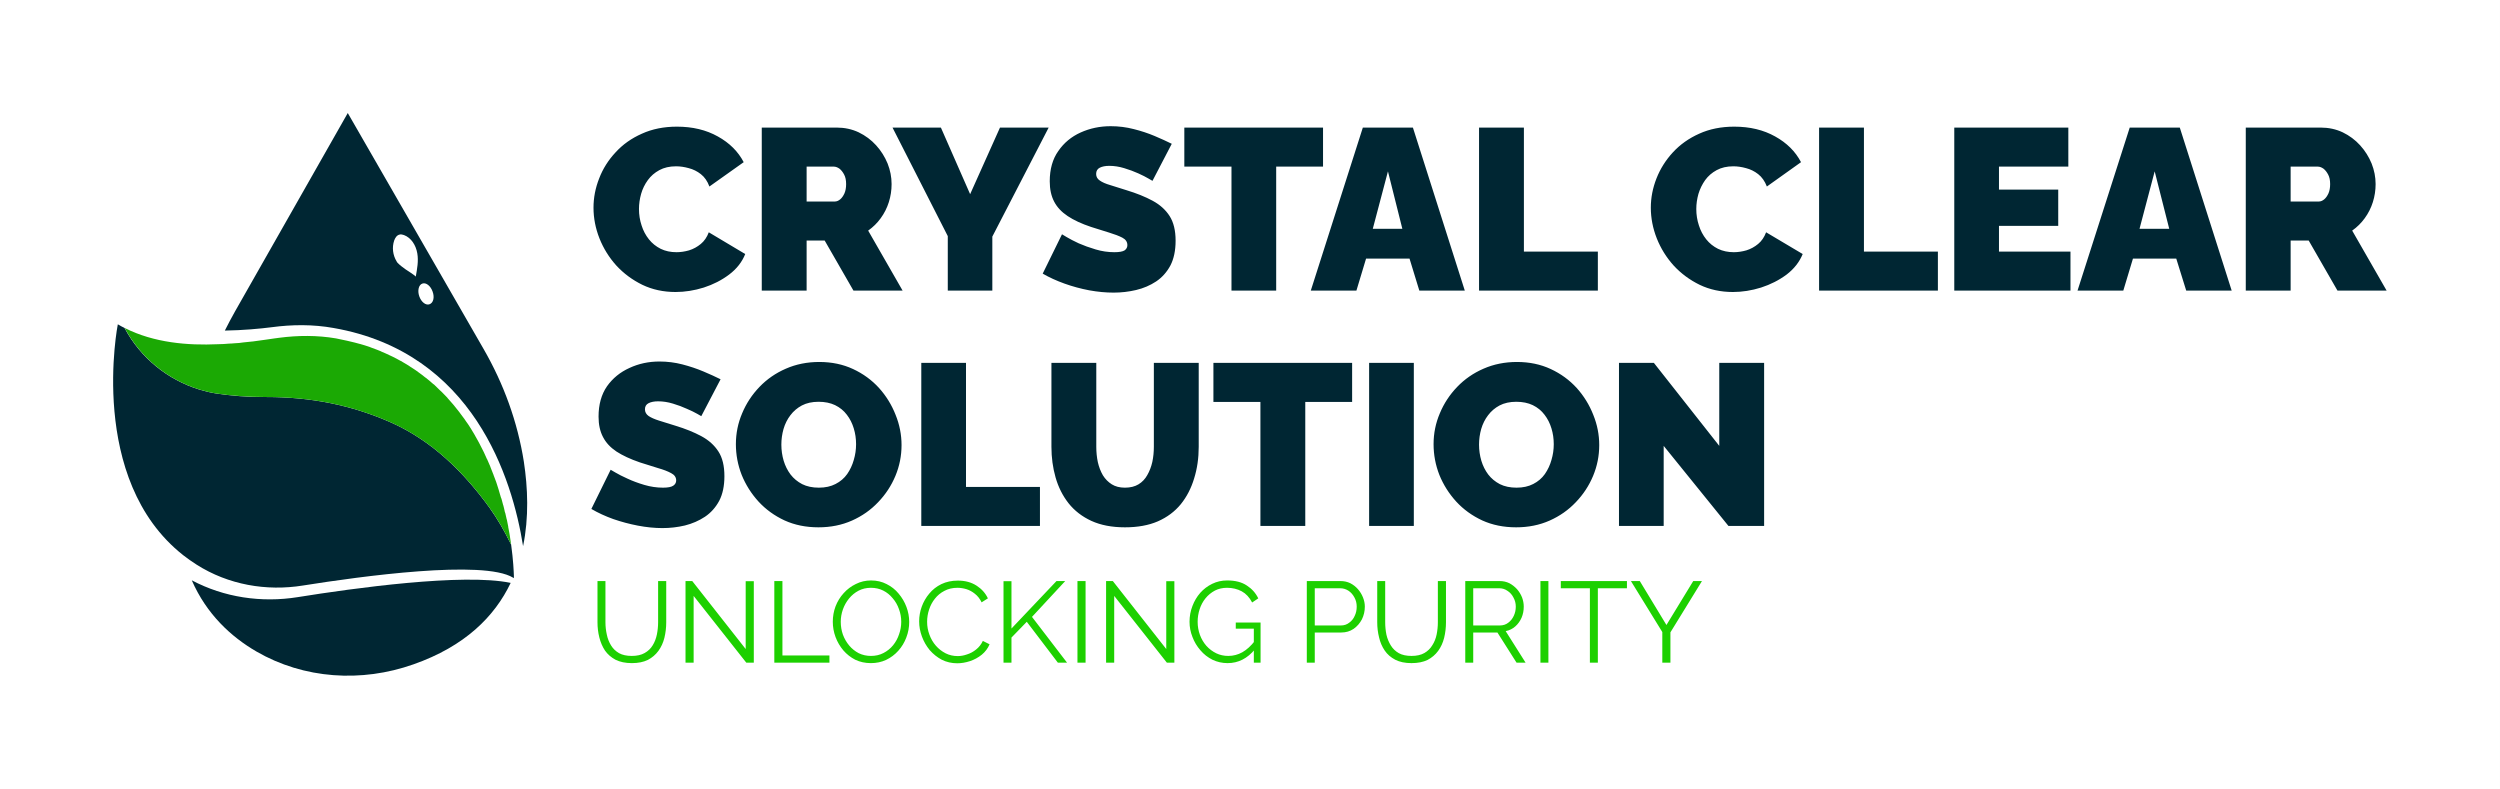
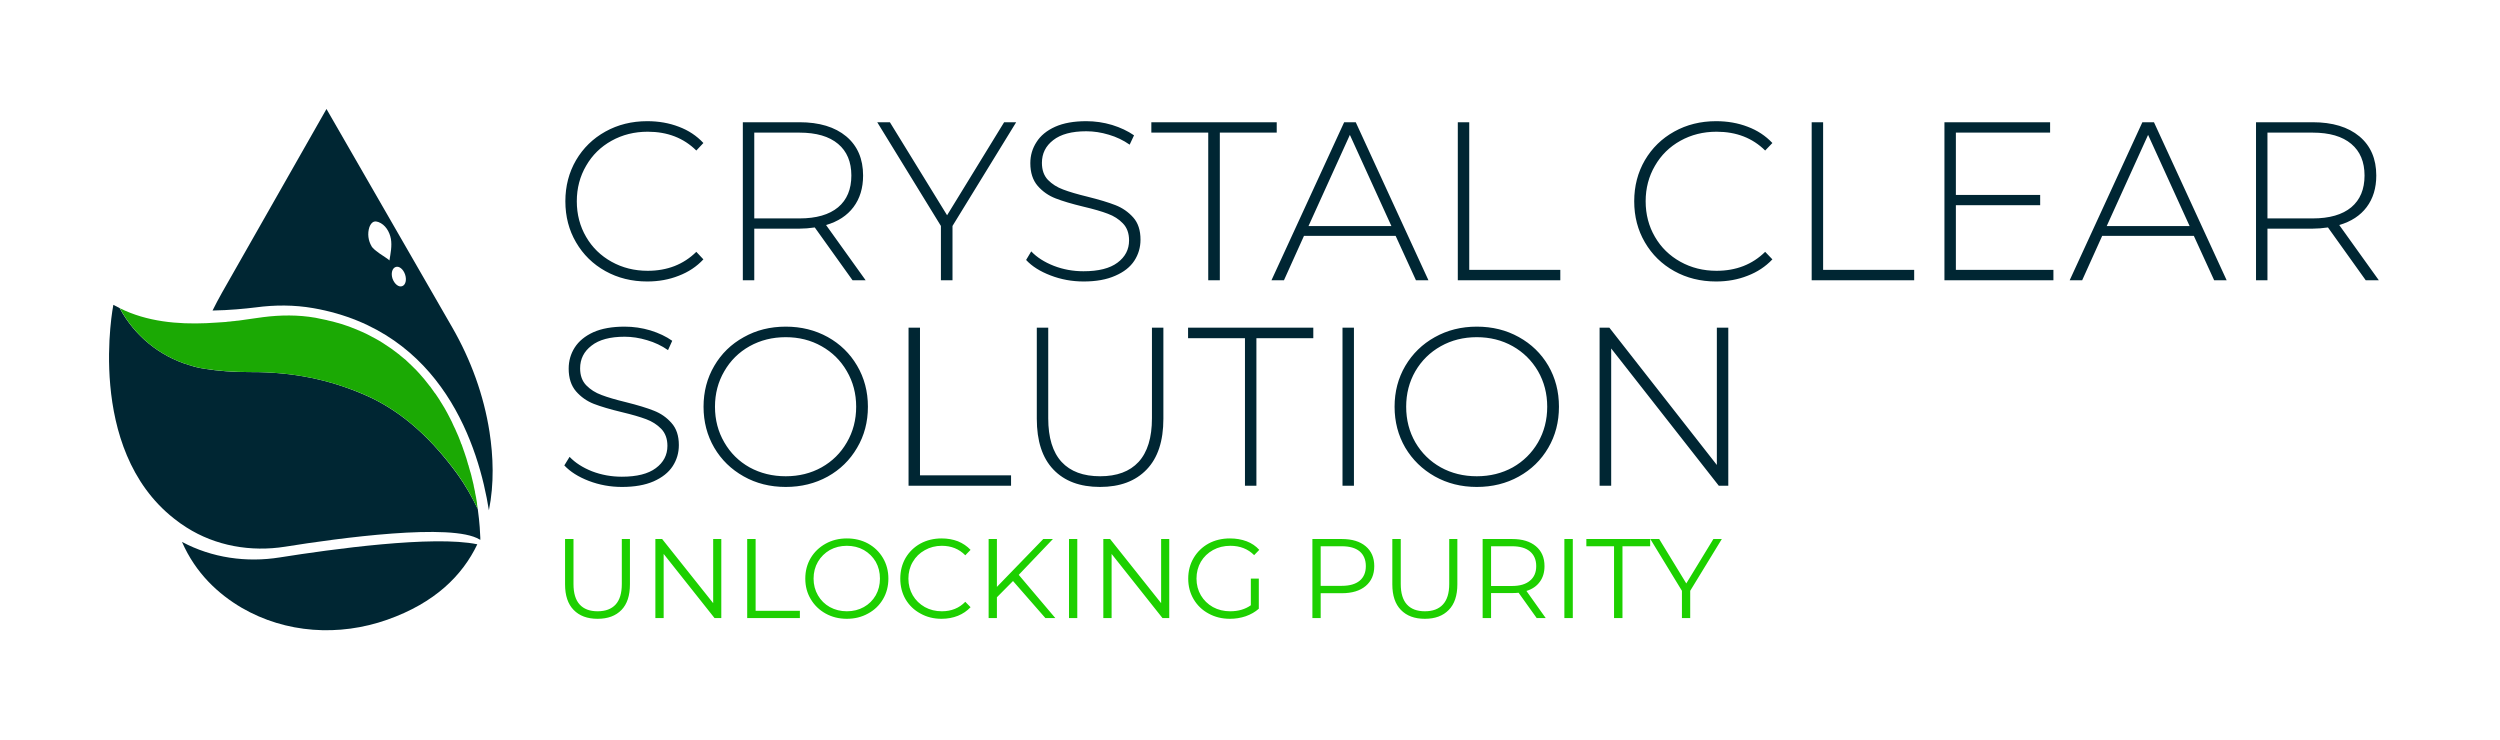
- <svg xmlns="http://www.w3.org/2000/svg" version="1.1" viewBox="0 0 16.329 5.152">
-   <g transform="matrix(1,0,0,1,3.843528,0.8242534)">
-     <rect width="16.329" height="16.329" x="-3.844" y="-6.413" fill="#ffffff" />
+ <svg xmlns="http://www.w3.org/2000/svg" version="1.1" viewBox="0 0 16.609 4.912">
+   <g transform="matrix(1,0,0,1,3.673055,0.8050787)">
+     <rect width="16.609" height="16.609" x="-3.673" y="-6.654" fill="#ffffff" />
    <g>
-       <path d=" M 0.033 0.532 Q 0.033 0.435 0.07 0.341 Q 0.106 0.247 0.177 0.171 Q 0.247 0.094 0.349 0.049 Q 0.45 0.003 0.578 0.003 Q 0.731 0.003 0.845 0.067 Q 0.959 0.13 1.014 0.235 L 0.79 0.394 Q 0.771 0.342 0.734 0.313 Q 0.698 0.285 0.655 0.274 Q 0.612 0.262 0.572 0.262 Q 0.509 0.262 0.463 0.287 Q 0.417 0.312 0.388 0.352 Q 0.358 0.393 0.344 0.442 Q 0.33 0.492 0.33 0.541 Q 0.33 0.597 0.347 0.648 Q 0.363 0.699 0.395 0.739 Q 0.426 0.778 0.472 0.801 Q 0.517 0.823 0.575 0.823 Q 0.615 0.823 0.657 0.811 Q 0.699 0.798 0.734 0.769 Q 0.768 0.741 0.786 0.693 L 1.024 0.835 Q 0.993 0.913 0.919 0.969 Q 0.846 1.024 0.753 1.054 Q 0.66 1.083 0.569 1.083 Q 0.45 1.083 0.352 1.036 Q 0.254 0.988 0.182 0.91 Q 0.111 0.831 0.072 0.733 Q 0.033 0.634 0.033 0.532 M 1.132 1.074 L 1.132 0.009 L 1.621 0.009 Q 1.699 0.009 1.765 0.04 Q 1.831 0.072 1.879 0.125 Q 1.927 0.178 1.954 0.244 Q 1.98 0.31 1.98 0.378 Q 1.98 0.439 1.962 0.496 Q 1.944 0.553 1.909 0.601 Q 1.875 0.648 1.827 0.682 L 2.052 1.074 L 1.731 1.074 L 1.543 0.747 L 1.425 0.747 L 1.425 1.074 L 1.132 1.074 M 1.425 0.492 L 1.609 0.492 Q 1.627 0.492 1.644 0.478 Q 1.66 0.465 1.672 0.439 Q 1.683 0.414 1.683 0.378 Q 1.683 0.34 1.67 0.316 Q 1.657 0.291 1.639 0.277 Q 1.62 0.264 1.602 0.264 L 1.425 0.264 L 1.425 0.492 M 2.302 0.009 L 2.493 0.444 L 2.688 0.009 L 3.006 0.009 L 2.638 0.721 L 2.638 1.074 L 2.347 1.074 L 2.347 0.718 L 1.986 0.009 L 2.302 0.009 M 3.684 0.357 Q 3.684 0.357 3.658 0.342 Q 3.633 0.327 3.591 0.308 Q 3.549 0.289 3.499 0.274 Q 3.45 0.259 3.402 0.259 Q 3.364 0.259 3.34 0.271 Q 3.316 0.283 3.316 0.312 Q 3.316 0.339 3.34 0.355 Q 3.364 0.372 3.409 0.385 Q 3.453 0.399 3.514 0.418 Q 3.613 0.448 3.685 0.487 Q 3.757 0.526 3.796 0.587 Q 3.835 0.648 3.835 0.748 Q 3.835 0.844 3.801 0.91 Q 3.766 0.975 3.708 1.014 Q 3.649 1.053 3.577 1.07 Q 3.505 1.087 3.43 1.087 Q 3.354 1.087 3.271 1.072 Q 3.187 1.056 3.109 1.028 Q 3.031 1 2.967 0.963 L 3.093 0.706 Q 3.093 0.706 3.123 0.724 Q 3.153 0.742 3.202 0.765 Q 3.252 0.787 3.313 0.805 Q 3.373 0.823 3.435 0.823 Q 3.483 0.823 3.502 0.811 Q 3.52 0.798 3.52 0.777 Q 3.52 0.745 3.487 0.728 Q 3.454 0.711 3.401 0.695 Q 3.348 0.679 3.283 0.658 Q 3.19 0.627 3.13 0.587 Q 3.07 0.547 3.042 0.493 Q 3.013 0.438 3.013 0.36 Q 3.013 0.241 3.069 0.162 Q 3.124 0.082 3.215 0.041 Q 3.306 -2.220446049250313e-16 3.411 -2.220446049250313e-16 Q 3.489 -2.220446049250313e-16 3.562 0.019 Q 3.634 0.037 3.698 0.064 Q 3.762 0.091 3.81 0.115 L 3.684 0.357 M 4.798 0.264 L 4.492 0.264 L 4.492 1.074 L 4.2 1.074 L 4.2 0.264 L 3.892 0.264 L 3.892 0.009 L 4.798 0.009 L 4.798 0.264 M 5.058 0.009 L 5.385 0.009 L 5.724 1.074 L 5.427 1.074 L 5.363 0.865 L 5.079 0.865 L 5.016 1.074 L 4.718 1.074 L 5.058 0.009 M 5.316 0.67 L 5.222 0.295 L 5.123 0.67 L 5.316 0.67 M 5.817 1.074 L 5.817 0.009 L 6.11 0.009 L 6.11 0.819 L 6.593 0.819 L 6.593 1.074 L 5.817 1.074 M 6.939 0.532 Q 6.939 0.435 6.976 0.341 Q 7.013 0.247 7.083 0.171 Q 7.154 0.094 7.255 0.049 Q 7.356 0.003 7.484 0.003 Q 7.637 0.003 7.751 0.067 Q 7.865 0.13 7.92 0.235 L 7.697 0.394 Q 7.677 0.342 7.64 0.313 Q 7.604 0.285 7.561 0.274 Q 7.518 0.262 7.478 0.262 Q 7.415 0.262 7.369 0.287 Q 7.323 0.312 7.294 0.352 Q 7.265 0.393 7.25 0.442 Q 7.236 0.492 7.236 0.541 Q 7.236 0.597 7.253 0.648 Q 7.269 0.699 7.301 0.739 Q 7.332 0.778 7.378 0.801 Q 7.424 0.823 7.481 0.823 Q 7.521 0.823 7.563 0.811 Q 7.605 0.798 7.64 0.769 Q 7.674 0.741 7.692 0.693 L 7.931 0.835 Q 7.899 0.913 7.826 0.969 Q 7.752 1.024 7.659 1.054 Q 7.566 1.083 7.475 1.083 Q 7.356 1.083 7.258 1.036 Q 7.16 0.988 7.088 0.91 Q 7.017 0.831 6.978 0.733 Q 6.939 0.634 6.939 0.532 M 8.038 1.074 L 8.038 0.009 L 8.331 0.009 L 8.331 0.819 L 8.814 0.819 L 8.814 1.074 L 8.038 1.074 M 9.68 0.819 L 9.68 1.074 L 8.921 1.074 L 8.921 0.009 L 9.666 0.009 L 9.666 0.264 L 9.213 0.264 L 9.213 0.414 L 9.6 0.414 L 9.6 0.651 L 9.213 0.651 L 9.213 0.819 L 9.68 0.819 M 10.067 0.009 L 10.394 0.009 L 10.733 1.074 L 10.436 1.074 L 10.371 0.865 L 10.088 0.865 L 10.025 1.074 L 9.726 1.074 L 10.067 0.009 M 10.325 0.67 L 10.23 0.295 L 10.131 0.67 L 10.325 0.67 M 10.825 1.074 L 10.825 0.009 L 11.314 0.009 Q 11.392 0.009 11.458 0.04 Q 11.524 0.072 11.572 0.125 Q 11.62 0.178 11.647 0.244 Q 11.673 0.31 11.673 0.378 Q 11.673 0.439 11.655 0.496 Q 11.637 0.553 11.602 0.601 Q 11.568 0.648 11.52 0.682 L 11.745 1.074 L 11.424 1.074 L 11.236 0.747 L 11.118 0.747 L 11.118 1.074 L 10.825 1.074 M 11.118 0.492 L 11.302 0.492 Q 11.32 0.492 11.337 0.478 Q 11.353 0.465 11.365 0.439 Q 11.376 0.414 11.376 0.378 Q 11.376 0.34 11.363 0.316 Q 11.35 0.291 11.332 0.277 Q 11.313 0.264 11.295 0.264 L 11.118 0.264 L 11.118 0.492 M 0.737 1.894 Q 0.737 1.894 0.711 1.879 Q 0.685 1.864 0.643 1.846 Q 0.602 1.827 0.552 1.812 Q 0.503 1.797 0.455 1.797 Q 0.417 1.797 0.393 1.809 Q 0.369 1.821 0.369 1.849 Q 0.369 1.876 0.393 1.893 Q 0.417 1.909 0.461 1.923 Q 0.506 1.936 0.567 1.956 Q 0.666 1.986 0.738 2.025 Q 0.81 2.064 0.849 2.125 Q 0.888 2.185 0.888 2.286 Q 0.888 2.382 0.854 2.447 Q 0.819 2.512 0.761 2.551 Q 0.702 2.59 0.63 2.608 Q 0.558 2.625 0.483 2.625 Q 0.407 2.625 0.323 2.609 Q 0.24 2.593 0.162 2.566 Q 0.084 2.538 0.019 2.5 L 0.145 2.244 Q 0.145 2.244 0.176 2.262 Q 0.206 2.28 0.255 2.302 Q 0.304 2.325 0.365 2.343 Q 0.426 2.361 0.487 2.361 Q 0.535 2.361 0.554 2.348 Q 0.573 2.335 0.573 2.314 Q 0.573 2.283 0.54 2.266 Q 0.507 2.248 0.454 2.233 Q 0.401 2.217 0.336 2.196 Q 0.243 2.164 0.183 2.125 Q 0.123 2.085 0.095 2.03 Q 0.066 1.975 0.066 1.897 Q 0.066 1.779 0.121 1.699 Q 0.177 1.62 0.268 1.579 Q 0.358 1.537 0.464 1.537 Q 0.541 1.537 0.614 1.556 Q 0.687 1.575 0.751 1.602 Q 0.815 1.629 0.863 1.653 L 0.737 1.894 M 1.502 2.62 Q 1.38 2.62 1.281 2.575 Q 1.182 2.529 1.111 2.452 Q 1.04 2.374 1.001 2.278 Q 0.963 2.181 0.963 2.077 Q 0.963 1.971 1.004 1.875 Q 1.044 1.779 1.117 1.703 Q 1.19 1.627 1.289 1.584 Q 1.389 1.54 1.508 1.54 Q 1.629 1.54 1.728 1.586 Q 1.827 1.632 1.898 1.71 Q 1.968 1.788 2.006 1.885 Q 2.045 1.981 2.045 2.083 Q 2.045 2.188 2.005 2.284 Q 1.965 2.38 1.892 2.456 Q 1.82 2.532 1.721 2.576 Q 1.622 2.62 1.502 2.62 M 1.26 2.08 Q 1.26 2.134 1.275 2.185 Q 1.29 2.235 1.32 2.275 Q 1.35 2.314 1.396 2.338 Q 1.442 2.361 1.505 2.361 Q 1.568 2.361 1.614 2.337 Q 1.661 2.313 1.69 2.272 Q 1.719 2.23 1.733 2.18 Q 1.748 2.13 1.748 2.077 Q 1.748 2.023 1.733 1.974 Q 1.718 1.924 1.688 1.885 Q 1.658 1.845 1.611 1.822 Q 1.565 1.8 1.503 1.8 Q 1.44 1.8 1.394 1.824 Q 1.349 1.848 1.319 1.888 Q 1.289 1.927 1.274 1.978 Q 1.26 2.028 1.26 2.08 M 2.174 2.611 L 2.174 1.546 L 2.466 1.546 L 2.466 2.356 L 2.949 2.356 L 2.949 2.611 L 2.174 2.611 M 3.504 2.62 Q 3.377 2.62 3.285 2.578 Q 3.194 2.536 3.136 2.463 Q 3.078 2.389 3.051 2.294 Q 3.024 2.199 3.024 2.094 L 3.024 1.546 L 3.317 1.546 L 3.317 2.094 Q 3.317 2.146 3.327 2.194 Q 3.338 2.242 3.36 2.28 Q 3.383 2.317 3.418 2.339 Q 3.453 2.361 3.504 2.361 Q 3.557 2.361 3.593 2.339 Q 3.629 2.317 3.65 2.279 Q 3.672 2.241 3.683 2.193 Q 3.693 2.145 3.693 2.094 L 3.693 1.546 L 3.986 1.546 L 3.986 2.094 Q 3.986 2.205 3.956 2.301 Q 3.927 2.397 3.869 2.469 Q 3.81 2.541 3.719 2.581 Q 3.629 2.62 3.504 2.62 M 4.988 1.801 L 4.682 1.801 L 4.682 2.611 L 4.389 2.611 L 4.389 1.801 L 4.082 1.801 L 4.082 1.546 L 4.988 1.546 L 4.988 1.801 M 5.099 2.611 L 5.099 1.546 L 5.391 1.546 L 5.391 2.611 L 5.099 2.611 M 6.059 2.62 Q 5.937 2.62 5.838 2.575 Q 5.739 2.529 5.668 2.452 Q 5.597 2.374 5.558 2.278 Q 5.52 2.181 5.52 2.077 Q 5.52 1.971 5.561 1.875 Q 5.601 1.779 5.674 1.703 Q 5.747 1.627 5.846 1.584 Q 5.946 1.54 6.065 1.54 Q 6.186 1.54 6.285 1.586 Q 6.384 1.632 6.455 1.71 Q 6.525 1.788 6.563 1.885 Q 6.602 1.981 6.602 2.083 Q 6.602 2.188 6.562 2.284 Q 6.522 2.38 6.449 2.456 Q 6.377 2.532 6.278 2.576 Q 6.179 2.62 6.059 2.62 M 5.817 2.08 Q 5.817 2.134 5.832 2.185 Q 5.847 2.235 5.877 2.275 Q 5.907 2.314 5.953 2.338 Q 5.999 2.361 6.062 2.361 Q 6.125 2.361 6.171 2.337 Q 6.218 2.313 6.247 2.272 Q 6.276 2.23 6.29 2.18 Q 6.305 2.13 6.305 2.077 Q 6.305 2.023 6.29 1.974 Q 6.275 1.924 6.245 1.885 Q 6.215 1.845 6.168 1.822 Q 6.122 1.8 6.06 1.8 Q 5.997 1.8 5.951 1.824 Q 5.906 1.848 5.876 1.888 Q 5.846 1.927 5.831 1.978 Q 5.817 2.028 5.817 2.08 M 7.023 2.088 L 7.023 2.611 L 6.731 2.611 L 6.731 1.546 L 6.959 1.546 L 7.386 2.088 L 7.386 1.546 L 7.679 1.546 L 7.679 2.611 L 7.446 2.611 L 7.023 2.088" fill="#002633" fill-rule="nonzero" />
+       <path d=" M 0.349 0.996 Q 0.225 0.927 0.154 0.805 Q 0.083 0.684 0.083 0.532 Q 0.083 0.381 0.154 0.259 Q 0.225 0.138 0.349 0.069 Q 0.473 -2.220446049250313e-16 0.627 -2.220446049250313e-16 Q 0.741 -2.220446049250313e-16 0.837 0.037 Q 0.933 0.073 1 0.145 L 0.953 0.195 Q 0.827 0.07 0.63 0.07 Q 0.498 0.07 0.39 0.13 Q 0.282 0.19 0.221 0.296 Q 0.159 0.402 0.159 0.532 Q 0.159 0.663 0.221 0.769 Q 0.282 0.874 0.39 0.934 Q 0.498 0.994 0.63 0.994 Q 0.825 0.994 0.953 0.868 L 1 0.918 Q 0.933 0.99 0.836 1.027 Q 0.74 1.065 0.627 1.065 Q 0.473 1.065 0.349 0.996 M 1.991 1.057 L 1.74 0.706 Q 1.685 0.714 1.638 0.714 L 1.338 0.714 L 1.338 1.057 L 1.262 1.057 L 1.262 0.007 L 1.638 0.007 Q 1.836 0.007 1.949 0.101 Q 2.061 0.195 2.061 0.361 Q 2.061 0.486 1.997 0.571 Q 1.934 0.655 1.815 0.69 L 2.078 1.057 L 1.991 1.057 M 1.638 0.646 Q 1.806 0.646 1.895 0.572 Q 1.983 0.498 1.983 0.361 Q 1.983 0.225 1.895 0.151 Q 1.806 0.076 1.638 0.076 L 1.338 0.076 L 1.338 0.646 L 1.638 0.646 M 2.655 0.696 L 2.655 1.057 L 2.578 1.057 L 2.578 0.696 L 2.155 0.007 L 2.239 0.007 L 2.619 0.625 L 2.998 0.007 L 3.078 0.007 L 2.655 0.696 M 3.307 1.025 Q 3.202 0.985 3.144 0.922 L 3.178 0.865 Q 3.234 0.924 3.328 0.961 Q 3.421 0.997 3.525 0.997 Q 3.675 0.997 3.751 0.94 Q 3.828 0.883 3.828 0.792 Q 3.828 0.721 3.787 0.679 Q 3.747 0.637 3.687 0.615 Q 3.627 0.592 3.525 0.568 Q 3.409 0.54 3.34 0.513 Q 3.27 0.486 3.221 0.43 Q 3.172 0.373 3.172 0.279 Q 3.172 0.202 3.213 0.139 Q 3.253 0.075 3.337 0.037 Q 3.42 -2.220446049250313e-16 3.544 -2.220446049250313e-16 Q 3.631 -2.220446049250313e-16 3.715 0.025 Q 3.799 0.051 3.861 0.094 L 3.832 0.156 Q 3.769 0.112 3.694 0.09 Q 3.618 0.067 3.544 0.067 Q 3.399 0.067 3.324 0.126 Q 3.249 0.184 3.249 0.277 Q 3.249 0.348 3.289 0.39 Q 3.33 0.432 3.39 0.454 Q 3.45 0.477 3.553 0.502 Q 3.669 0.531 3.738 0.558 Q 3.807 0.585 3.856 0.64 Q 3.904 0.694 3.904 0.787 Q 3.904 0.864 3.863 0.927 Q 3.822 0.99 3.736 1.027 Q 3.651 1.065 3.526 1.065 Q 3.411 1.065 3.307 1.025 M 4.354 0.076 L 3.976 0.076 L 3.976 0.007 L 4.809 0.007 L 4.809 0.076 L 4.431 0.076 L 4.431 1.057 L 4.354 1.057 L 4.354 0.076 M 5.599 0.762 L 4.99 0.762 L 4.857 1.057 L 4.774 1.057 L 5.257 0.007 L 5.334 0.007 L 5.817 1.057 L 5.734 1.057 L 5.599 0.762 M 5.571 0.697 L 5.295 0.091 L 5.02 0.697 L 5.571 0.697 M 6.012 0.007 L 6.088 0.007 L 6.088 0.988 L 6.693 0.988 L 6.693 1.057 L 6.012 1.057 L 6.012 0.007 M 7.45 0.996 Q 7.326 0.927 7.255 0.805 Q 7.184 0.684 7.184 0.532 Q 7.184 0.381 7.255 0.259 Q 7.326 0.138 7.45 0.069 Q 7.574 -2.220446049250313e-16 7.728 -2.220446049250313e-16 Q 7.842 -2.220446049250313e-16 7.938 0.037 Q 8.034 0.073 8.102 0.145 L 8.054 0.195 Q 7.928 0.07 7.731 0.07 Q 7.599 0.07 7.491 0.13 Q 7.383 0.19 7.322 0.296 Q 7.26 0.402 7.26 0.532 Q 7.26 0.663 7.322 0.769 Q 7.383 0.874 7.491 0.934 Q 7.599 0.994 7.731 0.994 Q 7.926 0.994 8.054 0.868 L 8.102 0.918 Q 8.034 0.99 7.937 1.027 Q 7.841 1.065 7.728 1.065 Q 7.574 1.065 7.45 0.996 M 8.363 0.007 L 8.439 0.007 L 8.439 0.988 L 9.044 0.988 L 9.044 1.057 L 8.363 1.057 L 8.363 0.007 M 9.969 0.988 L 9.969 1.057 L 9.245 1.057 L 9.245 0.007 L 9.947 0.007 L 9.947 0.076 L 9.321 0.076 L 9.321 0.49 L 9.881 0.49 L 9.881 0.558 L 9.321 0.558 L 9.321 0.988 L 9.969 0.988 M 10.902 0.762 L 10.293 0.762 L 10.16 1.057 L 10.077 1.057 L 10.56 0.007 L 10.637 0.007 L 11.12 1.057 L 11.037 1.057 L 10.902 0.762 M 10.874 0.697 L 10.598 0.091 L 10.323 0.697 L 10.874 0.697 M 12.044 1.057 L 11.793 0.706 Q 11.738 0.714 11.691 0.714 L 11.391 0.714 L 11.391 1.057 L 11.315 1.057 L 11.315 0.007 L 11.691 0.007 Q 11.889 0.007 12.002 0.101 Q 12.114 0.195 12.114 0.361 Q 12.114 0.486 12.05 0.571 Q 11.987 0.655 11.868 0.69 L 12.131 1.057 L 12.044 1.057 M 11.691 0.646 Q 11.859 0.646 11.948 0.572 Q 12.036 0.498 12.036 0.361 Q 12.036 0.225 11.948 0.151 Q 11.859 0.076 11.691 0.076 L 11.391 0.076 L 11.391 0.646 L 11.691 0.646 M 0.239 2.39 Q 0.135 2.35 0.076 2.287 L 0.111 2.23 Q 0.167 2.289 0.26 2.326 Q 0.354 2.362 0.458 2.362 Q 0.608 2.362 0.684 2.305 Q 0.761 2.248 0.761 2.157 Q 0.761 2.087 0.72 2.044 Q 0.679 2.002 0.62 1.98 Q 0.559 1.957 0.458 1.933 Q 0.342 1.905 0.272 1.878 Q 0.203 1.851 0.154 1.795 Q 0.105 1.738 0.105 1.644 Q 0.105 1.567 0.145 1.504 Q 0.186 1.44 0.269 1.402 Q 0.352 1.365 0.477 1.365 Q 0.564 1.365 0.648 1.39 Q 0.732 1.416 0.793 1.459 L 0.765 1.521 Q 0.702 1.477 0.626 1.455 Q 0.55 1.432 0.477 1.432 Q 0.332 1.432 0.257 1.491 Q 0.181 1.549 0.181 1.642 Q 0.181 1.713 0.222 1.755 Q 0.263 1.797 0.323 1.819 Q 0.383 1.842 0.486 1.867 Q 0.602 1.896 0.67 1.923 Q 0.74 1.95 0.788 2.005 Q 0.837 2.059 0.837 2.152 Q 0.837 2.229 0.796 2.292 Q 0.755 2.355 0.669 2.393 Q 0.584 2.43 0.459 2.43 Q 0.344 2.43 0.239 2.39 M 1.268 2.36 Q 1.143 2.29 1.072 2.169 Q 1.001 2.047 1.001 1.897 Q 1.001 1.747 1.072 1.626 Q 1.143 1.504 1.268 1.435 Q 1.392 1.365 1.547 1.365 Q 1.701 1.365 1.826 1.434 Q 1.95 1.503 2.021 1.624 Q 2.093 1.746 2.093 1.897 Q 2.093 2.049 2.021 2.17 Q 1.95 2.292 1.826 2.361 Q 1.701 2.43 1.547 2.43 Q 1.392 2.43 1.268 2.36 M 1.785 2.3 Q 1.892 2.24 1.953 2.134 Q 2.015 2.028 2.015 1.897 Q 2.015 1.767 1.953 1.661 Q 1.892 1.555 1.785 1.495 Q 1.679 1.435 1.547 1.435 Q 1.415 1.435 1.307 1.495 Q 1.2 1.555 1.139 1.661 Q 1.077 1.767 1.077 1.897 Q 1.077 2.028 1.139 2.134 Q 1.2 2.24 1.307 2.3 Q 1.415 2.359 1.547 2.359 Q 1.679 2.359 1.785 2.3 M 2.363 1.372 L 2.439 1.372 L 2.439 2.353 L 3.044 2.353 L 3.044 2.422 L 2.363 2.422 L 2.363 1.372 M 3.325 2.314 Q 3.215 2.199 3.215 1.977 L 3.215 1.372 L 3.291 1.372 L 3.291 1.974 Q 3.291 2.167 3.38 2.264 Q 3.468 2.359 3.636 2.359 Q 3.803 2.359 3.891 2.264 Q 3.98 2.167 3.98 1.974 L 3.98 1.372 L 4.056 1.372 L 4.056 1.977 Q 4.056 2.199 3.945 2.314 Q 3.834 2.43 3.635 2.43 Q 3.435 2.43 3.325 2.314 M 4.598 1.442 L 4.22 1.442 L 4.22 1.372 L 5.052 1.372 L 5.052 1.442 L 4.674 1.442 L 4.674 2.422 L 4.598 2.422 L 4.598 1.442 M 5.246 1.372 L 5.322 1.372 L 5.322 2.422 L 5.246 2.422 L 5.246 1.372 M 5.859 2.36 Q 5.735 2.29 5.663 2.169 Q 5.592 2.047 5.592 1.897 Q 5.592 1.747 5.663 1.626 Q 5.735 1.504 5.859 1.435 Q 5.984 1.365 6.138 1.365 Q 6.293 1.365 6.417 1.434 Q 6.542 1.503 6.613 1.624 Q 6.684 1.746 6.684 1.897 Q 6.684 2.049 6.613 2.17 Q 6.542 2.292 6.417 2.361 Q 6.293 2.43 6.138 2.43 Q 5.984 2.43 5.859 2.36 M 6.377 2.3 Q 6.483 2.24 6.545 2.134 Q 6.606 2.028 6.606 1.897 Q 6.606 1.767 6.545 1.661 Q 6.483 1.555 6.377 1.495 Q 6.27 1.435 6.138 1.435 Q 6.006 1.435 5.899 1.495 Q 5.792 1.555 5.73 1.661 Q 5.669 1.767 5.669 1.897 Q 5.669 2.028 5.73 2.134 Q 5.792 2.24 5.899 2.3 Q 6.006 2.359 6.138 2.359 Q 6.27 2.359 6.377 2.3 M 7.809 1.372 L 7.809 2.422 L 7.746 2.422 L 7.031 1.51 L 7.031 2.422 L 6.954 2.422 L 6.954 1.372 L 7.019 1.372 L 7.733 2.284 L 7.733 1.372 L 7.809 1.372" fill="#002633" fill-rule="nonzero" />
    </g>
    <g>
-       <path d=" M 0.284 3.507 Q 0.221 3.507 0.177 3.485 Q 0.134 3.462 0.108 3.425 Q 0.083 3.387 0.071 3.339 Q 0.059 3.291 0.059 3.24 L 0.059 2.971 L 0.111 2.971 L 0.111 3.24 Q 0.111 3.281 0.12 3.321 Q 0.128 3.36 0.148 3.392 Q 0.167 3.423 0.2 3.442 Q 0.233 3.46 0.283 3.46 Q 0.334 3.46 0.367 3.441 Q 0.401 3.422 0.42 3.39 Q 0.439 3.359 0.447 3.32 Q 0.455 3.28 0.455 3.24 L 0.455 2.971 L 0.508 2.971 L 0.508 3.24 Q 0.508 3.293 0.496 3.342 Q 0.484 3.39 0.457 3.427 Q 0.43 3.464 0.388 3.486 Q 0.345 3.507 0.284 3.507 M 0.687 3.068 L 0.687 3.504 L 0.634 3.504 L 0.634 2.971 L 0.678 2.971 L 1.027 3.415 L 1.027 2.972 L 1.08 2.972 L 1.08 3.504 L 1.031 3.504 L 0.687 3.068 M 1.214 3.504 L 1.214 2.971 L 1.267 2.971 L 1.267 3.457 L 1.574 3.457 L 1.574 3.504 L 1.214 3.504 M 1.845 3.507 Q 1.789 3.507 1.743 3.485 Q 1.698 3.462 1.665 3.424 Q 1.632 3.385 1.614 3.337 Q 1.596 3.288 1.596 3.237 Q 1.596 3.184 1.614 3.136 Q 1.633 3.087 1.667 3.05 Q 1.701 3.012 1.747 2.99 Q 1.793 2.967 1.846 2.967 Q 1.902 2.967 1.948 2.991 Q 1.994 3.014 2.026 3.053 Q 2.059 3.092 2.077 3.14 Q 2.095 3.188 2.095 3.238 Q 2.095 3.291 2.076 3.34 Q 2.058 3.388 2.024 3.426 Q 1.99 3.464 1.944 3.486 Q 1.899 3.507 1.845 3.507 M 1.648 3.237 Q 1.648 3.281 1.662 3.321 Q 1.677 3.361 1.703 3.392 Q 1.729 3.423 1.765 3.442 Q 1.802 3.46 1.845 3.46 Q 1.891 3.46 1.927 3.441 Q 1.964 3.422 1.99 3.39 Q 2.016 3.358 2.029 3.318 Q 2.043 3.279 2.043 3.237 Q 2.043 3.194 2.028 3.154 Q 2.014 3.114 1.987 3.083 Q 1.961 3.051 1.925 3.033 Q 1.889 3.015 1.845 3.015 Q 1.8 3.015 1.764 3.034 Q 1.728 3.053 1.702 3.085 Q 1.676 3.117 1.662 3.156 Q 1.648 3.196 1.648 3.237 M 2.16 3.234 Q 2.16 3.185 2.177 3.138 Q 2.194 3.091 2.226 3.053 Q 2.258 3.014 2.305 2.991 Q 2.353 2.968 2.413 2.968 Q 2.484 2.968 2.535 3.001 Q 2.585 3.033 2.609 3.084 L 2.568 3.11 Q 2.551 3.075 2.524 3.054 Q 2.498 3.033 2.469 3.024 Q 2.439 3.015 2.41 3.015 Q 2.362 3.015 2.325 3.035 Q 2.288 3.054 2.263 3.086 Q 2.238 3.117 2.225 3.157 Q 2.212 3.196 2.212 3.237 Q 2.212 3.281 2.227 3.321 Q 2.242 3.362 2.269 3.393 Q 2.296 3.424 2.333 3.443 Q 2.369 3.461 2.412 3.461 Q 2.442 3.461 2.473 3.45 Q 2.505 3.44 2.532 3.418 Q 2.56 3.396 2.576 3.362 L 2.62 3.384 Q 2.603 3.424 2.569 3.452 Q 2.534 3.48 2.492 3.494 Q 2.449 3.508 2.409 3.508 Q 2.354 3.508 2.308 3.485 Q 2.263 3.461 2.229 3.422 Q 2.196 3.382 2.178 3.333 Q 2.16 3.284 2.16 3.234 M 2.711 3.504 L 2.711 2.972 L 2.763 2.972 L 2.763 3.281 L 3.057 2.971 L 3.114 2.971 L 2.897 3.205 L 3.126 3.504 L 3.066 3.504 L 2.863 3.237 L 2.763 3.34 L 2.763 3.504 L 2.711 3.504 M 3.194 3.504 L 3.194 2.971 L 3.247 2.971 L 3.247 3.504 L 3.194 3.504 M 3.434 3.068 L 3.434 3.504 L 3.381 3.504 L 3.381 2.971 L 3.425 2.971 L 3.774 3.415 L 3.774 2.972 L 3.827 2.972 L 3.827 3.504 L 3.778 3.504 L 3.434 3.068 M 4.175 3.507 Q 4.122 3.507 4.076 3.485 Q 4.03 3.462 3.997 3.423 Q 3.963 3.384 3.945 3.336 Q 3.926 3.288 3.926 3.237 Q 3.926 3.183 3.945 3.134 Q 3.963 3.086 3.996 3.048 Q 4.029 3.011 4.074 2.989 Q 4.119 2.967 4.172 2.967 Q 4.251 2.967 4.3 3 Q 4.35 3.032 4.375 3.084 L 4.335 3.111 Q 4.309 3.061 4.267 3.038 Q 4.224 3.015 4.171 3.015 Q 4.127 3.015 4.092 3.033 Q 4.056 3.052 4.03 3.084 Q 4.005 3.115 3.992 3.155 Q 3.979 3.195 3.979 3.237 Q 3.979 3.282 3.994 3.323 Q 4.009 3.363 4.036 3.394 Q 4.064 3.425 4.101 3.443 Q 4.137 3.46 4.179 3.46 Q 4.228 3.46 4.271 3.436 Q 4.315 3.411 4.354 3.36 L 4.354 3.416 Q 4.279 3.507 4.175 3.507 M 4.346 3.282 L 4.228 3.282 L 4.228 3.242 L 4.39 3.242 L 4.39 3.504 L 4.346 3.504 L 4.346 3.282 M 4.692 3.504 L 4.692 2.971 L 4.912 2.971 Q 4.947 2.971 4.976 2.985 Q 5.005 3 5.026 3.024 Q 5.047 3.048 5.059 3.078 Q 5.071 3.108 5.071 3.138 Q 5.071 3.182 5.052 3.221 Q 5.032 3.259 4.998 3.283 Q 4.963 3.307 4.917 3.307 L 4.744 3.307 L 4.744 3.504 L 4.692 3.504 M 4.744 3.261 L 4.915 3.261 Q 4.946 3.261 4.969 3.243 Q 4.993 3.226 5.005 3.198 Q 5.018 3.171 5.018 3.138 Q 5.018 3.105 5.003 3.078 Q 4.988 3.05 4.964 3.034 Q 4.939 3.018 4.91 3.018 L 4.744 3.018 L 4.744 3.261 M 5.376 3.507 Q 5.313 3.507 5.27 3.485 Q 5.226 3.462 5.201 3.425 Q 5.175 3.387 5.164 3.339 Q 5.152 3.291 5.152 3.24 L 5.152 2.971 L 5.204 2.971 L 5.204 3.24 Q 5.204 3.281 5.212 3.321 Q 5.221 3.36 5.241 3.392 Q 5.26 3.423 5.293 3.442 Q 5.326 3.46 5.376 3.46 Q 5.427 3.46 5.46 3.441 Q 5.493 3.422 5.512 3.39 Q 5.532 3.359 5.54 3.32 Q 5.548 3.28 5.548 3.24 L 5.548 2.971 L 5.601 2.971 L 5.601 3.24 Q 5.601 3.293 5.589 3.342 Q 5.577 3.39 5.55 3.427 Q 5.523 3.464 5.481 3.486 Q 5.438 3.507 5.376 3.507 M 5.727 3.504 L 5.727 2.971 L 5.952 2.971 Q 5.986 2.971 6.015 2.985 Q 6.043 3 6.065 3.024 Q 6.086 3.048 6.098 3.078 Q 6.109 3.108 6.109 3.138 Q 6.109 3.177 6.095 3.21 Q 6.08 3.244 6.054 3.267 Q 6.027 3.291 5.991 3.298 L 6.121 3.504 L 6.062 3.504 L 5.937 3.307 L 5.779 3.307 L 5.779 3.504 L 5.727 3.504 M 5.779 3.261 L 5.953 3.261 Q 5.985 3.261 6.008 3.243 Q 6.031 3.226 6.044 3.198 Q 6.057 3.17 6.057 3.138 Q 6.057 3.106 6.042 3.079 Q 6.028 3.051 6.003 3.035 Q 5.979 3.018 5.949 3.018 L 5.779 3.018 L 5.779 3.261 M 6.218 3.504 L 6.218 2.971 L 6.27 2.971 L 6.27 3.504 L 6.218 3.504 M 6.783 3.018 L 6.593 3.018 L 6.593 3.504 L 6.541 3.504 L 6.541 3.018 L 6.351 3.018 L 6.351 2.971 L 6.783 2.971 L 6.783 3.018 M 6.867 2.971 L 7.041 3.258 L 7.216 2.971 L 7.273 2.971 L 7.067 3.306 L 7.067 3.504 L 7.014 3.504 L 7.014 3.304 L 6.809 2.971 L 6.867 2.971" fill="#1dd000" fill-rule="nonzero" />
+       <path d=" M 0.138 3.247 Q 0.081 3.189 0.081 3.077 L 0.081 2.776 L 0.137 2.776 L 0.137 3.075 Q 0.137 3.166 0.178 3.211 Q 0.219 3.256 0.297 3.256 Q 0.376 3.256 0.417 3.211 Q 0.458 3.166 0.458 3.075 L 0.458 2.776 L 0.512 2.776 L 0.512 3.077 Q 0.512 3.189 0.456 3.247 Q 0.399 3.306 0.297 3.306 Q 0.195 3.306 0.138 3.247 M 1.119 2.776 L 1.119 3.301 L 1.074 3.301 L 0.736 2.875 L 0.736 3.301 L 0.681 3.301 L 0.681 2.776 L 0.726 2.776 L 1.065 3.202 L 1.065 2.776 L 1.119 2.776 M 1.291 2.776 L 1.347 2.776 L 1.347 3.253 L 1.641 3.253 L 1.641 3.301 L 1.291 3.301 L 1.291 2.776 M 1.812 3.271 Q 1.749 3.236 1.713 3.175 Q 1.677 3.115 1.677 3.039 Q 1.677 2.963 1.713 2.902 Q 1.749 2.842 1.812 2.807 Q 1.875 2.772 1.953 2.772 Q 2.031 2.772 2.094 2.806 Q 2.157 2.841 2.193 2.902 Q 2.229 2.963 2.229 3.039 Q 2.229 3.115 2.193 3.176 Q 2.157 3.237 2.094 3.271 Q 2.031 3.306 1.953 3.306 Q 1.875 3.306 1.812 3.271 M 2.066 3.228 Q 2.116 3.2 2.145 3.15 Q 2.173 3.1 2.173 3.039 Q 2.173 2.977 2.145 2.927 Q 2.116 2.878 2.066 2.849 Q 2.016 2.821 1.953 2.821 Q 1.891 2.821 1.84 2.849 Q 1.79 2.878 1.761 2.927 Q 1.732 2.977 1.732 3.039 Q 1.732 3.1 1.761 3.15 Q 1.79 3.2 1.84 3.228 Q 1.891 3.256 1.953 3.256 Q 2.016 3.256 2.066 3.228 M 2.442 3.271 Q 2.379 3.237 2.343 3.176 Q 2.308 3.115 2.308 3.039 Q 2.308 2.963 2.343 2.902 Q 2.379 2.841 2.442 2.806 Q 2.505 2.772 2.583 2.772 Q 2.641 2.772 2.691 2.791 Q 2.74 2.811 2.775 2.848 L 2.74 2.884 Q 2.678 2.821 2.584 2.821 Q 2.522 2.821 2.471 2.85 Q 2.42 2.878 2.391 2.928 Q 2.362 2.977 2.362 3.039 Q 2.362 3.1 2.391 3.15 Q 2.42 3.199 2.471 3.228 Q 2.522 3.256 2.584 3.256 Q 2.679 3.256 2.74 3.193 L 2.775 3.229 Q 2.74 3.266 2.691 3.286 Q 2.641 3.306 2.582 3.306 Q 2.504 3.306 2.442 3.271 M 3.057 3.055 L 2.95 3.163 L 2.95 3.301 L 2.895 3.301 L 2.895 2.776 L 2.95 2.776 L 2.95 3.094 L 3.258 2.776 L 3.322 2.776 L 3.095 3.014 L 3.338 3.301 L 3.272 3.301 L 3.057 3.055 M 3.429 2.776 L 3.484 2.776 L 3.484 3.301 L 3.429 3.301 L 3.429 2.776 M 4.095 2.776 L 4.095 3.301 L 4.05 3.301 L 3.712 2.875 L 3.712 3.301 L 3.657 3.301 L 3.657 2.776 L 3.702 2.776 L 4.041 3.202 L 4.041 2.776 L 4.095 2.776 M 4.637 3.039 L 4.69 3.039 L 4.69 3.239 Q 4.654 3.271 4.603 3.289 Q 4.553 3.306 4.498 3.306 Q 4.419 3.306 4.356 3.271 Q 4.293 3.237 4.257 3.176 Q 4.221 3.115 4.221 3.039 Q 4.221 2.963 4.257 2.902 Q 4.293 2.841 4.356 2.806 Q 4.419 2.772 4.498 2.772 Q 4.558 2.772 4.609 2.791 Q 4.659 2.81 4.693 2.848 L 4.659 2.883 Q 4.597 2.821 4.501 2.821 Q 4.437 2.821 4.386 2.849 Q 4.334 2.878 4.305 2.927 Q 4.276 2.977 4.276 3.039 Q 4.276 3.1 4.305 3.15 Q 4.334 3.199 4.385 3.228 Q 4.436 3.256 4.5 3.256 Q 4.581 3.256 4.637 3.216 L 4.637 3.039 M 5.4 2.824 Q 5.457 2.872 5.457 2.956 Q 5.457 3.04 5.4 3.088 Q 5.343 3.136 5.242 3.136 L 5.101 3.136 L 5.101 3.301 L 5.046 3.301 L 5.046 2.776 L 5.242 2.776 Q 5.343 2.776 5.4 2.824 M 5.36 3.053 Q 5.401 3.019 5.401 2.956 Q 5.401 2.893 5.36 2.858 Q 5.319 2.824 5.241 2.824 L 5.101 2.824 L 5.101 3.087 L 5.241 3.087 Q 5.319 3.087 5.36 3.053 M 5.634 3.247 Q 5.577 3.189 5.577 3.077 L 5.577 2.776 L 5.633 2.776 L 5.633 3.075 Q 5.633 3.166 5.674 3.211 Q 5.715 3.256 5.793 3.256 Q 5.872 3.256 5.913 3.211 Q 5.955 3.166 5.955 3.075 L 5.955 2.776 L 6.009 2.776 L 6.009 3.077 Q 6.009 3.189 5.952 3.247 Q 5.895 3.306 5.793 3.306 Q 5.691 3.306 5.634 3.247 M 6.536 3.301 L 6.416 3.133 Q 6.395 3.135 6.374 3.135 L 6.233 3.135 L 6.233 3.301 L 6.177 3.301 L 6.177 2.776 L 6.374 2.776 Q 6.474 2.776 6.531 2.824 Q 6.588 2.872 6.588 2.956 Q 6.588 3.018 6.557 3.06 Q 6.526 3.103 6.468 3.121 L 6.596 3.301 L 6.536 3.301 M 6.491 3.053 Q 6.533 3.019 6.533 2.956 Q 6.533 2.893 6.491 2.858 Q 6.45 2.824 6.372 2.824 L 6.233 2.824 L 6.233 3.088 L 6.372 3.088 Q 6.45 3.088 6.491 3.053 M 6.72 2.776 L 6.776 2.776 L 6.776 3.301 L 6.72 3.301 L 6.72 2.776 M 7.05 2.824 L 6.866 2.824 L 6.866 2.776 L 7.29 2.776 L 7.29 2.824 L 7.106 2.824 L 7.106 3.301 L 7.05 3.301 L 7.05 2.824 M 7.556 3.12 L 7.556 3.301 L 7.501 3.301 L 7.501 3.12 L 7.291 2.776 L 7.35 2.776 L 7.53 3.071 L 7.71 2.776 L 7.766 2.776 L 7.556 3.12" fill="#1dd000" fill-rule="nonzero" />
    </g>
-     <g clip-path="url(#SvgjsClipPath1051)">
-       <g clip-path="url(#SvgjsClipPath10490a2fceaa-58f2-41b9-8832-4d4421d573d6)">
-         <path d=" M -0.422 2.191 C -0.463 1.931 -0.554 1.682 -0.685 1.455 L -1.572 -0.086 L -2.308 1.209 C -2.331 1.25 -2.354 1.293 -2.375 1.335 C -2.255 1.333 -2.148 1.323 -2.069 1.313 C -1.935 1.295 -1.799 1.294 -1.665 1.318 C -0.751 1.478 -0.497 2.301 -0.427 2.743 C -0.388 2.555 -0.396 2.362 -0.422 2.191 Z M -1.128 0.983 C -1.127 0.978 -1.189 0.939 -1.196 0.934 C -1.212 0.922 -1.231 0.909 -1.245 0.894 C -1.249 0.891 -1.251 0.887 -1.253 0.883 C -1.278 0.842 -1.284 0.792 -1.269 0.747 C -1.263 0.73 -1.252 0.712 -1.234 0.708 C -1.225 0.705 -1.215 0.708 -1.205 0.711 C -1.157 0.729 -1.127 0.778 -1.118 0.83 C -1.109 0.88 -1.119 0.932 -1.128 0.983 Z M -1.038 1.163 C -1.062 1.172 -1.092 1.149 -1.105 1.111 C -1.118 1.074 -1.109 1.036 -1.085 1.028 C -1.061 1.019 -1.031 1.043 -1.018 1.08 C -1.004 1.118 -1.013 1.154 -1.038 1.163 Z" fill="#002633" transform="matrix(1,0,0,1,0,0)" fill-rule="nonzero" />
+     <g clip-path="url(#SvgjsClipPath1018)">
+       <g clip-path="url(#SvgjsClipPath1016871981da-b8be-4adc-9b18-4195be8fa1a5)">
+         <path d=" M -0.421 2.064 C -0.459 1.82 -0.545 1.585 -0.668 1.371 L -1.504 -0.081 L -2.198 1.139 C -2.22 1.178 -2.241 1.218 -2.261 1.258 C -2.148 1.256 -2.047 1.246 -1.973 1.237 C -1.847 1.22 -1.718 1.22 -1.592 1.242 C -0.73 1.393 -0.491 2.169 -0.425 2.585 C -0.389 2.408 -0.396 2.226 -0.421 2.064 Z M -1.086 0.926 C -1.085 0.921 -1.144 0.885 -1.15 0.88 C -1.165 0.868 -1.183 0.857 -1.196 0.842 C -1.2 0.839 -1.202 0.835 -1.204 0.832 C -1.227 0.793 -1.233 0.747 -1.219 0.704 C -1.213 0.688 -1.203 0.671 -1.186 0.667 C -1.177 0.665 -1.168 0.667 -1.159 0.67 C -1.113 0.687 -1.085 0.734 -1.076 0.782 C -1.068 0.829 -1.078 0.878 -1.086 0.926 Z M -1.001 1.096 C -1.024 1.105 -1.052 1.082 -1.065 1.047 C -1.077 1.012 -1.068 0.977 -1.045 0.969 C -1.022 0.96 -0.994 0.983 -0.982 1.018 C -0.97 1.053 -0.978 1.088 -1.001 1.096 Z" fill="#002633" transform="matrix(1,0,0,1,0,0)" fill-rule="nonzero" />
      </g>
-       <g clip-path="url(#SvgjsClipPath10490a2fceaa-58f2-41b9-8832-4d4421d573d6)">
-         <path d=" M -1.899 3.076 C -2.136 3.114 -2.38 3.078 -2.591 2.966 C -2.494 3.188 -2.334 3.335 -2.169 3.431 C -1.858 3.611 -1.482 3.635 -1.143 3.515 C -0.807 3.397 -0.613 3.203 -0.508 2.983 C -0.818 2.918 -1.538 3.018 -1.899 3.076 Z" fill="#002633" transform="matrix(1,0,0,1,0,0)" fill-rule="nonzero" />
+       <g clip-path="url(#SvgjsClipPath1016871981da-b8be-4adc-9b18-4195be8fa1a5)">
+         <path d=" M -1.813 2.898 C -2.036 2.934 -2.266 2.901 -2.464 2.795 C -2.373 3.004 -2.222 3.142 -2.067 3.233 C -1.774 3.403 -1.42 3.425 -1.1 3.312 C -0.783 3.2 -0.601 3.018 -0.502 2.811 C -0.794 2.75 -1.472 2.844 -1.813 2.898 Z" fill="#002633" transform="matrix(1,0,0,1,0,0)" fill-rule="nonzero" />
      </g>
-       <g clip-path="url(#SvgjsClipPath10490a2fceaa-58f2-41b9-8832-4d4421d573d6)">
-         <path d=" M -0.505 2.733 C -0.546 2.649 -0.592 2.568 -0.647 2.491 C -0.816 2.258 -1.022 2.055 -1.288 1.936 C -1.55 1.82 -1.814 1.769 -2.103 1.769 C -2.23 1.77 -2.339 1.76 -2.431 1.746 C -2.469 1.74 -2.506 1.731 -2.542 1.72 C -2.749 1.656 -2.925 1.514 -3.029 1.32 C -3.029 1.32 -3.029 1.319 -3.03 1.318 C -3.03 1.318 -3.03 1.318 -3.03 1.318 C -3.045 1.311 -3.06 1.302 -3.074 1.294 C -3.074 1.294 -3.275 2.307 -2.647 2.802 C -2.619 2.824 -2.59 2.844 -2.559 2.864 C -2.353 2.995 -2.104 3.039 -1.864 3 C -1.487 2.94 -0.685 2.83 -0.492 2.949 C -0.49 2.95 -0.489 2.951 -0.487 2.952 C -0.487 2.952 -0.487 2.947 -0.487 2.938 C -0.488 2.908 -0.491 2.834 -0.505 2.733 Z" fill="#002633" transform="matrix(1,0,0,1,0,0)" fill-rule="nonzero" />
+       <g clip-path="url(#SvgjsClipPath1016871981da-b8be-4adc-9b18-4195be8fa1a5)">
+         <path d=" M -0.499 2.576 C -0.538 2.496 -0.581 2.419 -0.633 2.347 C -0.792 2.128 -0.986 1.936 -1.237 1.824 C -1.483 1.715 -1.732 1.666 -2.004 1.667 C -2.124 1.668 -2.227 1.659 -2.313 1.645 C -2.349 1.64 -2.384 1.631 -2.418 1.62 C -2.613 1.561 -2.779 1.426 -2.877 1.244 C -2.878 1.243 -2.878 1.243 -2.878 1.242 C -2.878 1.242 -2.878 1.242 -2.878 1.242 C -2.892 1.235 -2.906 1.227 -2.92 1.22 C -2.92 1.22 -3.109 2.174 -2.517 2.64 C -2.491 2.661 -2.464 2.68 -2.434 2.699 C -2.241 2.822 -2.006 2.863 -1.779 2.827 C -1.424 2.77 -0.668 2.667 -0.487 2.779 C -0.485 2.779 -0.484 2.78 -0.482 2.782 C -0.482 2.782 -0.482 2.777 -0.482 2.768 C -0.483 2.74 -0.486 2.67 -0.499 2.576 Z" fill="#002633" transform="matrix(1,0,0,1,0,0)" fill-rule="nonzero" />
      </g>
-       <g clip-path="url(#SvgjsClipPath10490a2fceaa-58f2-41b9-8832-4d4421d573d6)">
-         <path d=" M -0.505 2.733 C -0.505 2.733 -0.505 2.733 -0.505 2.733 C -0.507 2.722 -0.508 2.711 -0.51 2.699 C -0.51 2.697 -0.511 2.695 -0.511 2.693 C -0.512 2.681 -0.515 2.668 -0.517 2.655 C -0.517 2.655 -0.517 2.655 -0.517 2.655 C -0.52 2.642 -0.521 2.63 -0.524 2.618 C -0.524 2.616 -0.524 2.612 -0.525 2.61 C -0.528 2.597 -0.531 2.583 -0.533 2.57 C -0.533 2.569 -0.533 2.568 -0.534 2.568 C -0.537 2.554 -0.54 2.541 -0.543 2.528 C -0.544 2.525 -0.545 2.522 -0.546 2.52 C -0.549 2.506 -0.552 2.491 -0.556 2.477 C -0.556 2.476 -0.557 2.476 -0.557 2.475 C -0.56 2.462 -0.564 2.448 -0.568 2.434 C -0.569 2.431 -0.57 2.428 -0.572 2.424 C -0.576 2.409 -0.581 2.394 -0.585 2.38 C -0.585 2.379 -0.586 2.377 -0.586 2.376 C -0.59 2.362 -0.594 2.349 -0.599 2.335 C -0.601 2.331 -0.602 2.328 -0.603 2.323 C -0.608 2.309 -0.614 2.293 -0.62 2.278 C -0.62 2.277 -0.62 2.275 -0.621 2.275 C -0.627 2.261 -0.632 2.246 -0.638 2.232 C -0.639 2.228 -0.641 2.225 -0.642 2.221 C -0.649 2.205 -0.655 2.191 -0.662 2.175 C -0.663 2.175 -0.663 2.173 -0.664 2.172 C -0.67 2.158 -0.677 2.144 -0.683 2.13 C -0.685 2.126 -0.687 2.122 -0.689 2.118 C -0.696 2.103 -0.704 2.088 -0.712 2.073 C -0.713 2.071 -0.714 2.07 -0.714 2.069 C -0.721 2.055 -0.73 2.041 -0.738 2.026 C -0.74 2.022 -0.742 2.018 -0.744 2.015 C -0.753 2 -0.762 1.985 -0.771 1.97 C -0.772 1.97 -0.773 1.968 -0.773 1.967 C -0.782 1.953 -0.791 1.939 -0.801 1.926 C -0.804 1.922 -0.806 1.918 -0.809 1.914 C -0.82 1.9 -0.83 1.885 -0.841 1.871 C -0.842 1.87 -0.843 1.869 -0.843 1.868 C -0.854 1.855 -0.865 1.841 -0.875 1.828 C -0.878 1.825 -0.881 1.821 -0.884 1.817 C -0.895 1.804 -0.908 1.79 -0.92 1.776 C -0.921 1.775 -0.922 1.774 -0.922 1.773 C -0.934 1.76 -0.946 1.748 -0.959 1.735 C -0.962 1.732 -0.965 1.729 -0.97 1.725 C -0.983 1.712 -0.996 1.699 -1.01 1.686 C -1.011 1.686 -1.012 1.685 -1.013 1.685 C -1.026 1.673 -1.04 1.661 -1.054 1.65 C -1.058 1.647 -1.061 1.643 -1.066 1.641 C -1.081 1.629 -1.096 1.617 -1.112 1.606 C -1.113 1.605 -1.114 1.605 -1.114 1.604 C -1.129 1.594 -1.144 1.583 -1.161 1.573 C -1.165 1.57 -1.17 1.567 -1.174 1.564 C -1.191 1.554 -1.208 1.543 -1.226 1.533 C -1.227 1.533 -1.227 1.533 -1.227 1.533 C -1.244 1.523 -1.262 1.514 -1.28 1.505 C -1.285 1.503 -1.29 1.5 -1.295 1.498 C -1.314 1.489 -1.333 1.48 -1.353 1.472 C -1.354 1.472 -1.354 1.472 -1.354 1.471 C -1.374 1.463 -1.393 1.455 -1.414 1.448 C -1.419 1.446 -1.424 1.444 -1.429 1.442 C -1.45 1.435 -1.471 1.428 -1.493 1.422 C -1.493 1.422 -1.494 1.422 -1.494 1.422 C -1.516 1.416 -1.538 1.41 -1.561 1.405 C -1.567 1.403 -1.572 1.402 -1.578 1.401 C -1.601 1.396 -1.624 1.391 -1.649 1.386 C -1.772 1.365 -1.897 1.366 -2.02 1.382 C -2.027 1.383 -2.034 1.384 -2.042 1.385 C -2.042 1.385 -2.043 1.385 -2.043 1.385 C -2.086 1.391 -2.137 1.399 -2.192 1.406 C -2.192 1.406 -2.193 1.406 -2.193 1.406 C -2.202 1.407 -2.212 1.408 -2.222 1.409 C -2.222 1.409 -2.222 1.409 -2.222 1.409 C -2.232 1.41 -2.241 1.411 -2.251 1.412 C -2.252 1.412 -2.252 1.412 -2.252 1.412 C -2.262 1.413 -2.272 1.415 -2.282 1.416 C -2.283 1.416 -2.283 1.416 -2.283 1.416 C -2.293 1.416 -2.304 1.417 -2.314 1.418 C -2.314 1.418 -2.314 1.418 -2.314 1.418 C -2.325 1.419 -2.335 1.42 -2.346 1.42 C -2.346 1.42 -2.346 1.42 -2.346 1.42 C -2.37 1.422 -2.395 1.424 -2.42 1.424 C -2.617 1.433 -2.838 1.415 -3.029 1.318 C -3.029 1.318 -3.029 1.318 -3.029 1.318 C -3.029 1.319 -3.029 1.32 -3.028 1.32 C -2.924 1.514 -2.748 1.656 -2.541 1.72 C -2.505 1.731 -2.468 1.74 -2.43 1.746 C -2.338 1.76 -2.229 1.769 -2.102 1.769 C -1.814 1.769 -1.55 1.82 -1.288 1.936 C -1.022 2.055 -0.815 2.258 -0.647 2.491 C -0.592 2.567 -0.546 2.649 -0.505 2.733 L -0.505 2.733 L -0.505 2.733 Z" fill="#1ba904" transform="matrix(1,0,0,1,0,0)" fill-rule="nonzero" />
+       <g clip-path="url(#SvgjsClipPath1016871981da-b8be-4adc-9b18-4195be8fa1a5)">
+         <path d=" M -0.499 2.576 C -0.499 2.576 -0.499 2.576 -0.499 2.576 C -0.5 2.565 -0.502 2.554 -0.504 2.543 C -0.504 2.541 -0.504 2.54 -0.504 2.537 C -0.506 2.526 -0.508 2.514 -0.51 2.502 C -0.51 2.502 -0.51 2.501 -0.51 2.501 C -0.513 2.49 -0.514 2.478 -0.517 2.467 C -0.517 2.464 -0.517 2.461 -0.518 2.459 C -0.52 2.447 -0.523 2.434 -0.526 2.422 C -0.526 2.421 -0.526 2.42 -0.526 2.419 C -0.529 2.407 -0.532 2.395 -0.535 2.382 C -0.536 2.379 -0.536 2.376 -0.537 2.374 C -0.54 2.361 -0.543 2.347 -0.547 2.334 C -0.547 2.333 -0.548 2.333 -0.548 2.332 C -0.551 2.32 -0.555 2.307 -0.559 2.293 C -0.559 2.29 -0.56 2.287 -0.562 2.284 C -0.566 2.27 -0.57 2.256 -0.574 2.242 C -0.574 2.241 -0.575 2.24 -0.575 2.239 C -0.579 2.226 -0.583 2.213 -0.588 2.2 C -0.589 2.196 -0.59 2.193 -0.592 2.189 C -0.596 2.175 -0.602 2.161 -0.607 2.146 C -0.608 2.146 -0.608 2.144 -0.609 2.143 C -0.614 2.13 -0.618 2.116 -0.624 2.103 C -0.625 2.1 -0.627 2.096 -0.628 2.093 C -0.635 2.078 -0.641 2.064 -0.647 2.05 C -0.648 2.049 -0.648 2.047 -0.648 2.047 C -0.655 2.034 -0.661 2.02 -0.667 2.007 C -0.668 2.003 -0.671 1.999 -0.672 1.996 C -0.679 1.981 -0.687 1.968 -0.694 1.953 C -0.695 1.952 -0.696 1.951 -0.696 1.949 C -0.703 1.936 -0.71 1.923 -0.718 1.909 C -0.72 1.906 -0.722 1.902 -0.724 1.899 C -0.733 1.885 -0.741 1.87 -0.75 1.857 C -0.75 1.856 -0.751 1.854 -0.752 1.853 C -0.76 1.84 -0.769 1.827 -0.778 1.814 C -0.78 1.811 -0.783 1.807 -0.786 1.804 C -0.796 1.79 -0.805 1.776 -0.815 1.763 C -0.816 1.762 -0.817 1.761 -0.818 1.76 C -0.828 1.748 -0.838 1.735 -0.848 1.722 C -0.851 1.719 -0.853 1.715 -0.856 1.712 C -0.867 1.699 -0.878 1.686 -0.89 1.673 C -0.891 1.673 -0.891 1.672 -0.892 1.671 C -0.903 1.659 -0.914 1.647 -0.927 1.635 C -0.93 1.632 -0.933 1.629 -0.937 1.625 C -0.949 1.613 -0.962 1.601 -0.975 1.589 C -0.976 1.588 -0.976 1.587 -0.977 1.587 C -0.99 1.576 -1.003 1.565 -1.016 1.555 C -1.02 1.551 -1.023 1.548 -1.027 1.546 C -1.042 1.535 -1.055 1.524 -1.071 1.513 C -1.072 1.512 -1.072 1.512 -1.072 1.512 C -1.087 1.502 -1.101 1.492 -1.117 1.482 C -1.121 1.479 -1.125 1.476 -1.129 1.474 C -1.145 1.464 -1.161 1.454 -1.178 1.445 C -1.179 1.445 -1.179 1.444 -1.18 1.444 C -1.196 1.435 -1.213 1.426 -1.229 1.418 C -1.234 1.416 -1.239 1.413 -1.243 1.411 C -1.261 1.403 -1.279 1.394 -1.298 1.387 C -1.298 1.387 -1.298 1.387 -1.299 1.386 C -1.318 1.378 -1.336 1.371 -1.355 1.364 C -1.36 1.363 -1.365 1.361 -1.37 1.359 C -1.39 1.352 -1.41 1.345 -1.43 1.34 C -1.43 1.34 -1.431 1.34 -1.431 1.34 C -1.452 1.334 -1.472 1.328 -1.494 1.324 C -1.499 1.322 -1.505 1.321 -1.51 1.32 C -1.531 1.315 -1.554 1.311 -1.577 1.306 C -1.692 1.286 -1.81 1.287 -1.926 1.302 C -1.933 1.303 -1.94 1.304 -1.947 1.305 C -1.947 1.305 -1.948 1.305 -1.948 1.305 C -1.988 1.311 -2.037 1.318 -2.089 1.325 C -2.089 1.325 -2.09 1.325 -2.09 1.325 C -2.098 1.325 -2.107 1.327 -2.116 1.328 C -2.116 1.328 -2.117 1.328 -2.117 1.328 C -2.126 1.328 -2.135 1.33 -2.144 1.331 C -2.145 1.331 -2.145 1.331 -2.145 1.331 C -2.155 1.331 -2.164 1.333 -2.173 1.334 C -2.174 1.334 -2.174 1.334 -2.175 1.334 C -2.184 1.335 -2.194 1.335 -2.203 1.336 C -2.203 1.336 -2.204 1.336 -2.204 1.336 C -2.214 1.337 -2.224 1.338 -2.234 1.338 C -2.234 1.338 -2.234 1.338 -2.234 1.338 C -2.257 1.34 -2.28 1.341 -2.303 1.342 C -2.489 1.35 -2.697 1.333 -2.878 1.242 C -2.878 1.242 -2.878 1.242 -2.878 1.242 C -2.877 1.243 -2.877 1.243 -2.876 1.244 C -2.779 1.426 -2.612 1.561 -2.418 1.62 C -2.383 1.631 -2.349 1.64 -2.313 1.645 C -2.226 1.659 -2.123 1.667 -2.004 1.667 C -1.732 1.666 -1.483 1.715 -1.236 1.824 C -0.986 1.936 -0.791 2.128 -0.632 2.347 C -0.581 2.418 -0.538 2.496 -0.499 2.576 L -0.499 2.576 L -0.499 2.576 Z" fill="#1ba904" transform="matrix(1,0,0,1,0,0)" fill-rule="nonzero" />
      </g>
    </g>
  </g>
  <defs>
-     <clipPath id="SvgjsClipPath1051">
-       <path d=" M -3.105 -0.086 h 2.705 v 3.675 h -2.705 Z" />
+     <clipPath id="SvgjsClipPath1018">
+       <path d=" M -2.949 -0.081 h 2.549 v 3.462 h -2.549 Z" />
    </clipPath>
-     <clipPath id="SvgjsClipPath10490a2fceaa-58f2-41b9-8832-4d4421d573d6">
-       <path d=" M -3.105 -0.086 L -0.4 -0.086 L -0.4 3.589 L -3.105 3.589 Z" />
+     <clipPath id="SvgjsClipPath1016871981da-b8be-4adc-9b18-4195be8fa1a5">
+       <path d=" M -2.949 -0.081 L -0.4 -0.081 L -0.4 3.382 L -2.949 3.382 Z" />
    </clipPath>
  </defs>
</svg>
